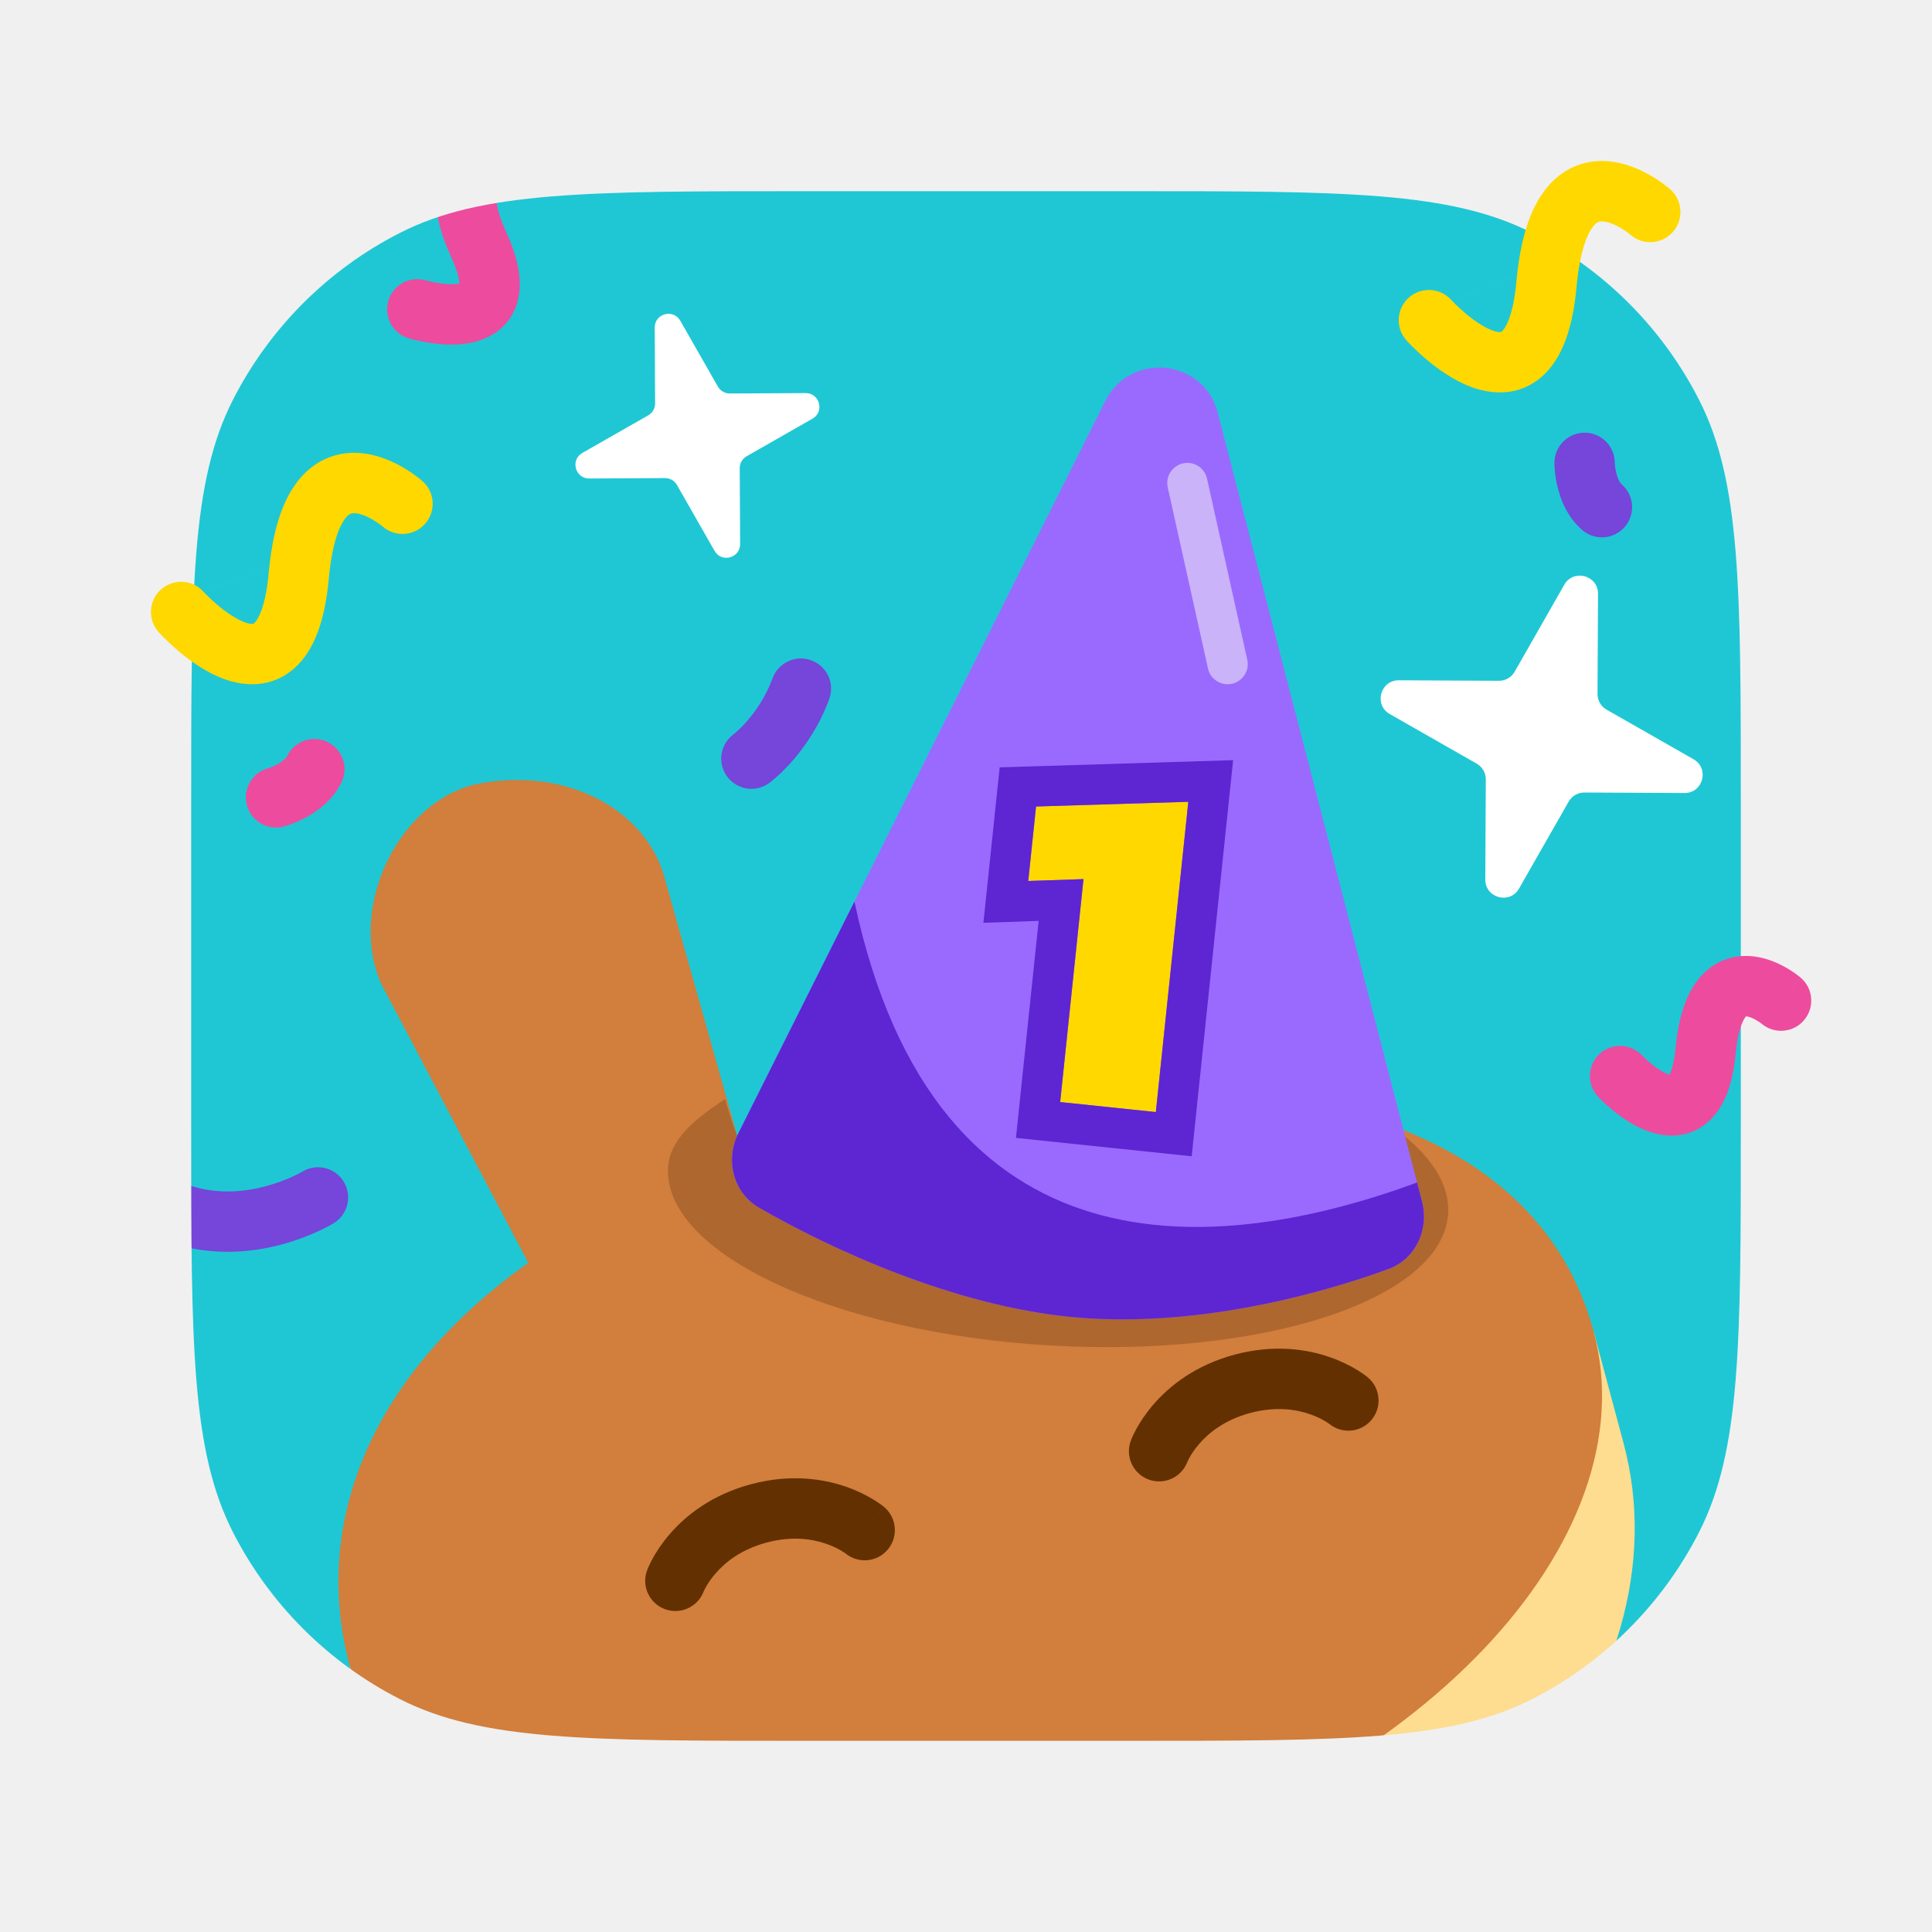
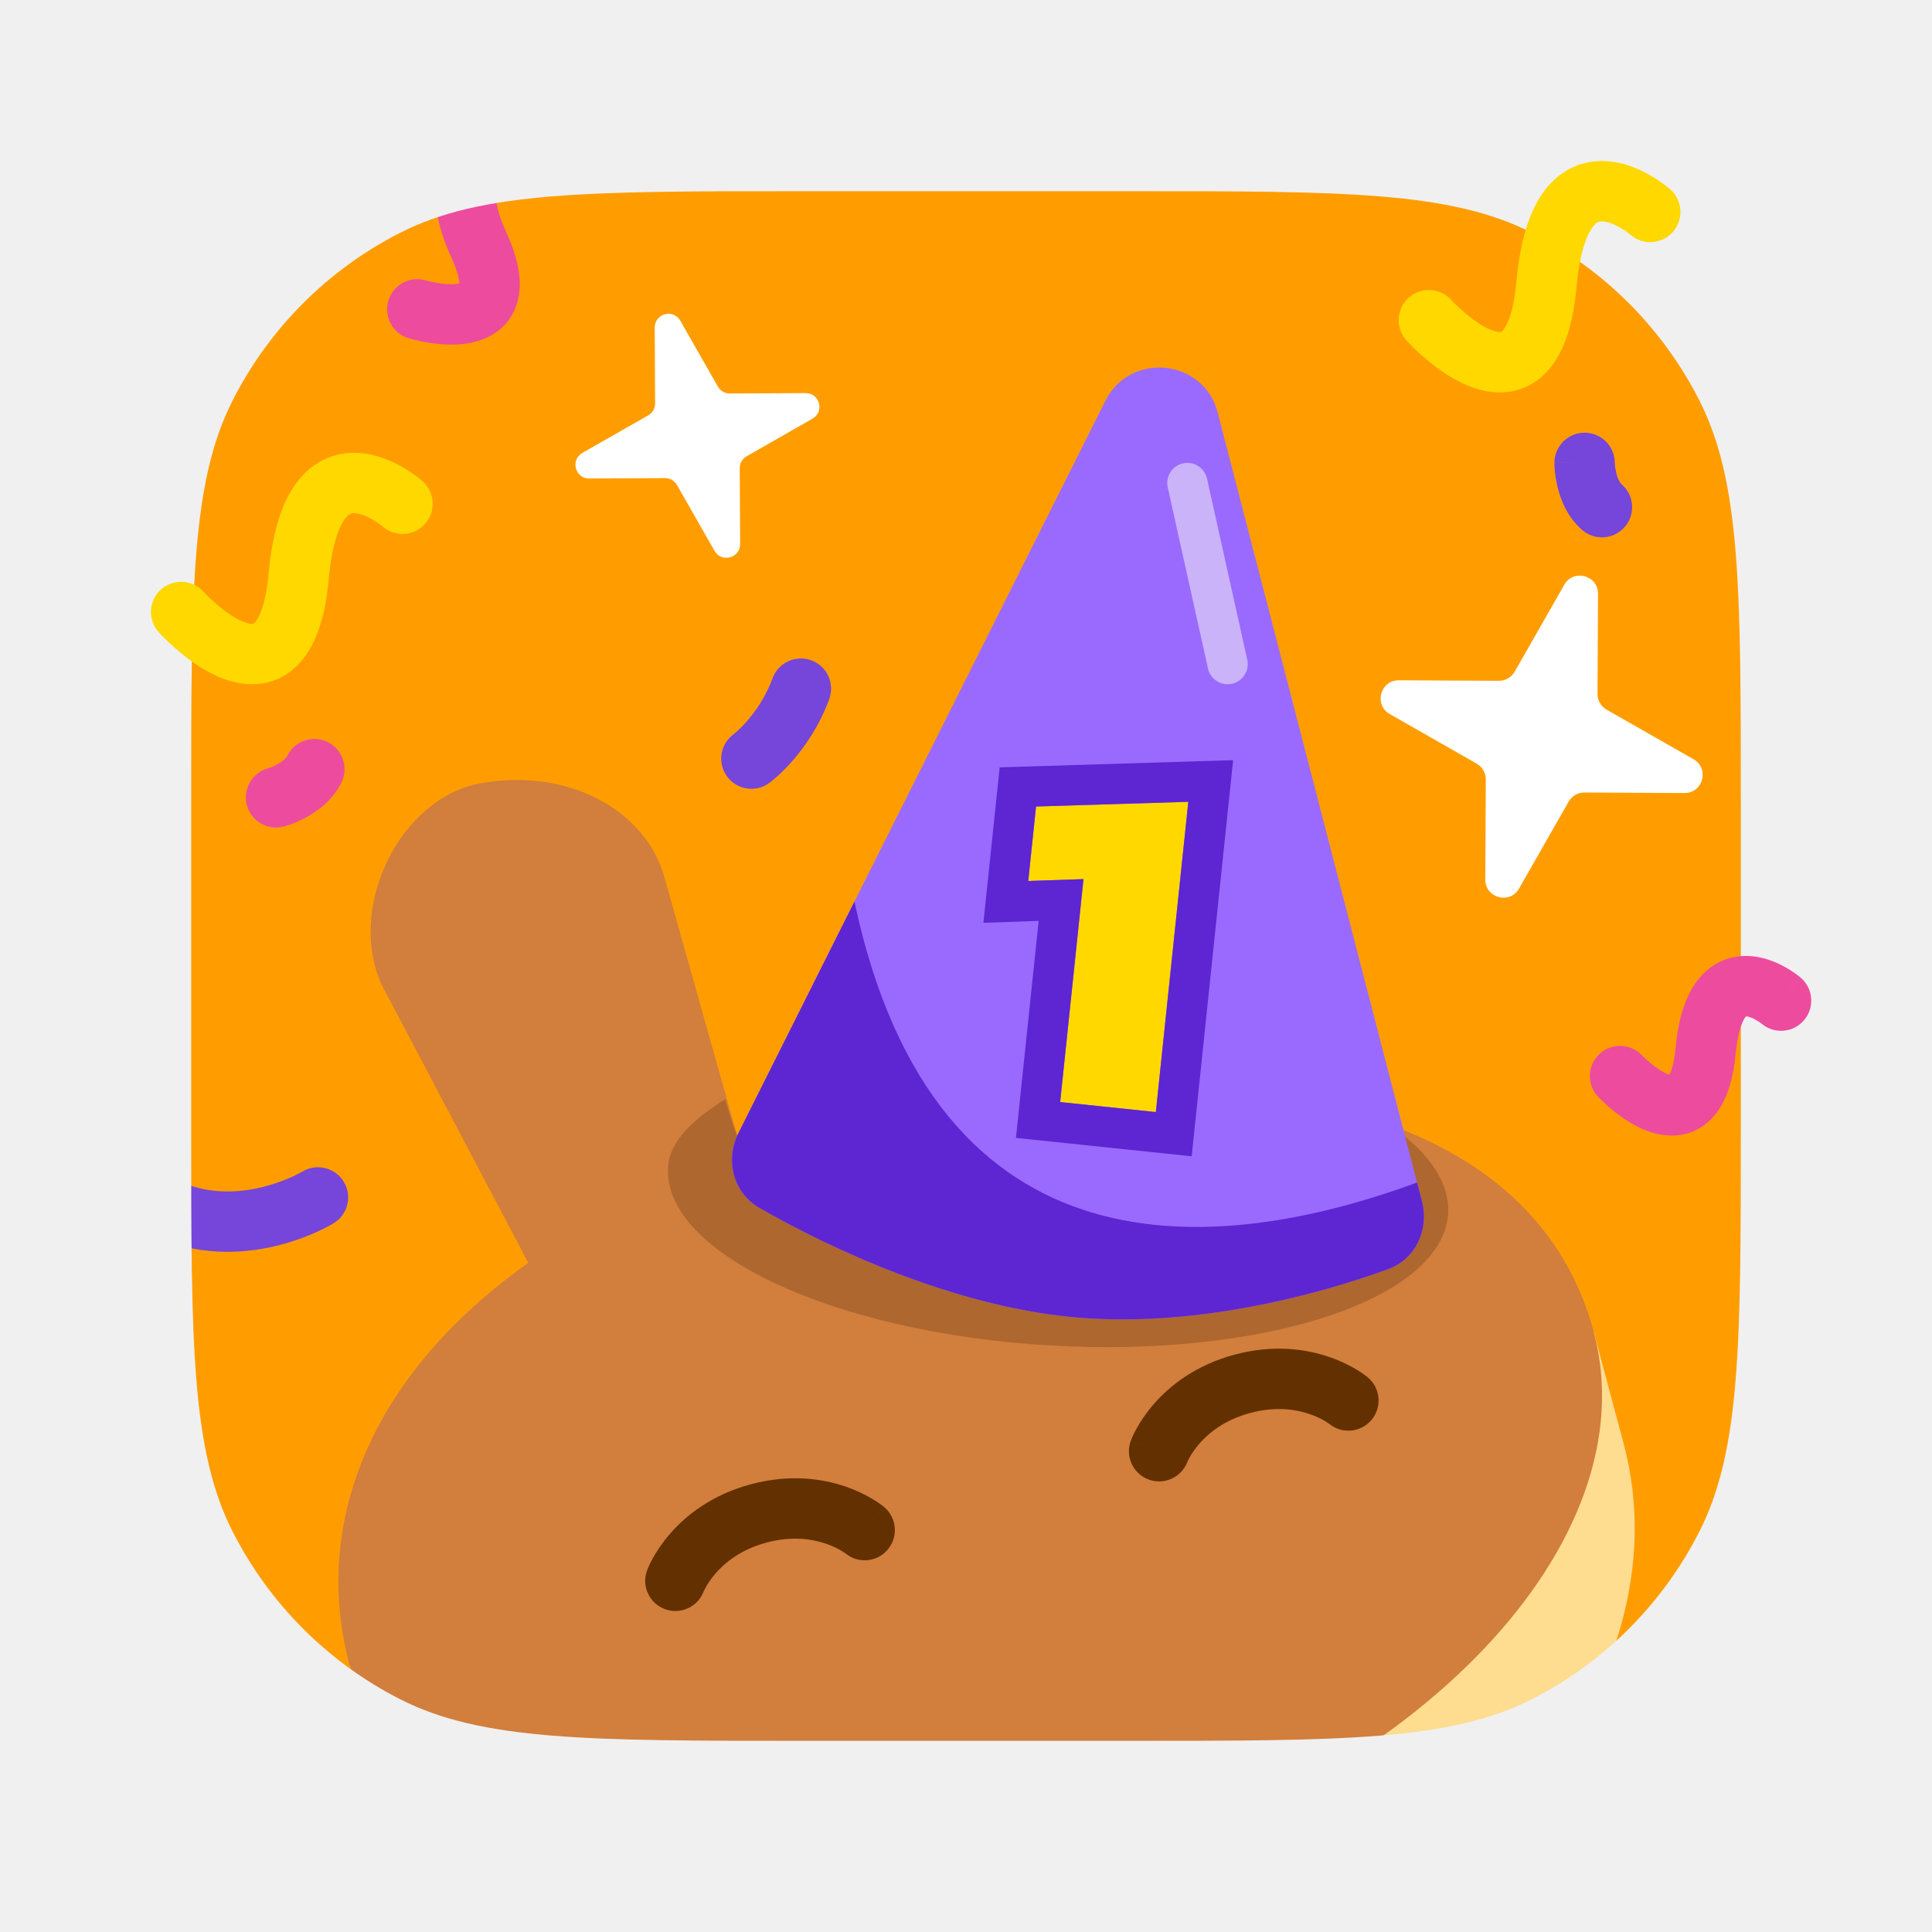
<svg xmlns="http://www.w3.org/2000/svg" width="192" height="192" fill="none" viewBox="0 0 192 192">
  <mask id="mask0" width="154" height="154" x="19" y="19" maskUnits="userSpaceOnUse" style="mask-type:alpha">
    <path fill="#EFF3F5" d="M19 79.8C19 58.518 19 47.877 23.142 39.748C26.785 32.598 32.598 26.785 39.748 23.142C47.877 19 58.518 19 79.8 19H112.2C133.482 19 144.123 19 152.252 23.142C159.402 26.785 165.215 32.598 168.858 39.748C173 47.877 173 58.518 173 79.8V112.2C173 133.482 173 144.123 168.858 152.252C165.215 159.402 159.402 165.215 152.252 168.858C144.123 173 133.482 173 112.2 173H79.8C58.518 173 47.877 173 39.748 168.858C32.598 165.215 26.785 159.402 23.142 152.252C19 144.123 19 133.482 19 112.2V79.8Z" />
  </mask>
  <g mask="url(#mask0)">
-     <path fill="#1FC7D4" d="M6 6H186V186H6V6Z" />
+     <path fill="#ff9d00" d="M6 6H186V186H6V6Z" />
    <path fill="#FEDC90" d="M161.351 143.439C167.804 167.523 145.358 194.463 111.216 203.611C77.073 212.76 44.164 200.652 37.711 176.568L34.736 165.468L158.377 132.339L161.351 143.439Z" />
    <path fill="#D27E3C" fill-rule="evenodd" d="M38 98C34.513 90.715 39.198 80.091 47 78C56 75.997 64.203 80.363 66.048 87.248L74 115.5C78.059 113.82 81.956 112.324 86.434 111.124C90.808 109.952 95.15 109.086 99.408 108.511L97.5 101.5C95.655 94.615 98 88.546 107.5 86C115.302 83.909 121.877 88.447 122.5 96.5L122.5 108.511C142.261 110.296 154.69 118.578 158.377 132.339C163.967 153.203 140.822 177.534 106.679 186.682C72.537 195.831 40.327 186.333 34.736 165.468C31.068 151.778 36.436 136.907 52.5 125.5L38 98Z" clip-rule="evenodd" />
    <path fill="#AE672F" d="M143.912 120.602C143.409 129.106 125.647 134.972 104.24 133.703C82.834 132.435 65.889 124.512 66.393 116.008C66.552 113.336 68.922 111.246 72.066 109.234C72.066 109.234 73.585 114.889 74.601 114.888C81.43 113.089 96.703 102.352 106.065 102.906C127.472 104.175 144.416 112.097 143.912 120.602Z" />
    <path fill="#7645D9" fill-rule="evenodd" d="M34.156 117.431C35.022 118.843 34.58 120.69 33.168 121.557L31.599 119C33.168 121.557 33.167 121.557 33.166 121.558L33.164 121.559L33.159 121.562L33.147 121.57L33.115 121.589C33.091 121.603 33.059 121.622 33.02 121.644C32.943 121.689 32.838 121.749 32.708 121.82C32.446 121.961 32.08 122.15 31.622 122.362C30.71 122.783 29.415 123.302 27.85 123.712C24.74 124.527 20.372 124.954 15.841 123.082C13.61 122.16 11.944 120.949 10.811 119.484C9.662 118.001 9.188 116.422 9.092 114.998C9 113.611 9.267 112.415 9.535 111.594C9.672 111.176 9.816 110.833 9.932 110.582C9.991 110.456 10.044 110.351 10.086 110.27C10.107 110.23 10.126 110.195 10.142 110.166L10.163 110.128L10.172 110.112L10.177 110.105L10.178 110.101C10.179 110.1 10.18 110.098 12.778 111.598L10.18 110.098C11.009 108.663 12.843 108.172 14.278 109C15.7 109.821 16.196 111.63 15.399 113.059C15.395 113.067 15.386 113.084 15.374 113.11C15.342 113.179 15.29 113.299 15.239 113.457C15.131 113.788 15.052 114.193 15.079 114.598C15.104 114.966 15.215 115.372 15.555 115.811C15.909 116.269 16.634 116.917 18.132 117.536C21.06 118.746 23.997 118.519 26.33 117.908C27.485 117.605 28.445 117.22 29.107 116.914C29.436 116.762 29.687 116.632 29.846 116.546C29.926 116.503 29.982 116.471 30.013 116.453L30.04 116.437L30.036 116.439L30.033 116.441M34.156 117.431C33.291 116.022 31.451 115.579 30.041 116.437L34.156 117.431ZM30.041 116.437C30.038 116.438 30.034 116.44 30.031 116.442L30.041 116.437Z" clip-rule="evenodd" />
    <path fill="#7645D9" fill-rule="evenodd" d="M74.674 75.391C76.451 77.808 76.452 77.807 76.453 77.807L76.455 77.805L76.458 77.803L76.466 77.797L76.486 77.782C76.501 77.771 76.519 77.757 76.54 77.741C76.582 77.709 76.635 77.667 76.7 77.615C76.828 77.511 77 77.368 77.205 77.184C77.615 76.819 78.161 76.291 78.763 75.603C79.961 74.231 81.414 72.182 82.409 69.472C82.98 67.917 82.182 66.193 80.627 65.622C79.072 65.051 77.348 65.849 76.777 67.404C76.093 69.265 75.087 70.692 74.245 71.654C73.827 72.132 73.459 72.486 73.208 72.71C73.084 72.821 72.989 72.899 72.934 72.944C72.907 72.966 72.889 72.98 72.882 72.985C72.882 72.985 72.882 72.985 72.882 72.985C72.882 72.985 72.882 72.985 72.882 72.985C71.56 73.97 71.28 75.838 72.257 77.168C73.239 78.503 75.117 78.789 76.451 77.808L74.674 75.391Z" clip-rule="evenodd" />
    <path fill="#ED4B9E" fill-rule="evenodd" d="M51.066 19.203C52.688 19.484 54.235 18.403 54.529 16.78C54.823 15.149 53.74 13.589 52.109 13.295L51.576 16.247C52.109 13.295 52.108 13.294 52.106 13.294L52.103 13.293L52.096 13.292L52.079 13.289L52.036 13.282C52.004 13.277 51.962 13.27 51.914 13.263C51.816 13.249 51.687 13.232 51.531 13.216C51.223 13.185 50.797 13.155 50.302 13.161C49.377 13.171 47.912 13.305 46.528 14.04C44.982 14.86 43.699 16.359 43.385 18.601C43.101 20.626 43.653 22.948 44.852 25.574C45.52 27.036 45.638 27.83 45.65 28.176C45.633 28.18 45.615 28.184 45.596 28.187C45.073 28.289 44.309 28.255 43.52 28.127C43.157 28.069 42.844 27.999 42.626 27.946C42.518 27.919 42.435 27.898 42.385 27.884C42.36 27.877 42.343 27.872 42.336 27.87L42.336 27.87M42.331 27.868C42.33 27.868 42.33 27.868 42.33 27.868L42.333 27.869L42.336 27.87C42.334 27.869 42.332 27.869 42.331 27.868M42.331 27.868C40.748 27.394 39.078 28.29 38.599 29.872C38.118 31.458 39.015 33.133 40.6 33.613L41.47 30.742C40.6 33.613 40.601 33.614 40.602 33.614L40.605 33.615L40.61 33.616L40.624 33.62L40.664 33.632C40.696 33.641 40.737 33.653 40.788 33.667C40.889 33.695 41.029 33.732 41.199 33.774C41.537 33.857 42.01 33.961 42.562 34.05C43.605 34.219 45.19 34.379 46.743 34.077C48.336 33.766 50.45 32.821 51.308 30.366C52.067 28.193 51.499 25.683 50.31 23.08C49.317 20.909 49.272 19.823 49.327 19.433C49.344 19.31 49.343 19.316 49.342 19.328C49.342 19.333 49.341 19.34 49.341 19.339C49.504 19.253 49.86 19.166 50.369 19.16C50.591 19.158 50.786 19.171 50.918 19.185C50.983 19.192 51.03 19.198 51.053 19.201C51.059 19.202 51.063 19.203 51.066 19.203C51.066 19.203 51.066 19.203 51.066 19.203M45.857 28.115C45.856 28.115 45.85 28.117 45.841 28.123C45.853 28.118 45.857 28.115 45.857 28.115Z" clip-rule="evenodd" />
    <path fill="#ED4B9E" fill-rule="evenodd" d="M26.635 76.349C25.048 76.787 24.109 78.424 24.536 80.017C24.965 81.618 26.61 82.568 28.21 82.139L27.433 79.241C28.21 82.139 28.211 82.139 28.212 82.138L28.217 82.137L28.226 82.135L28.245 82.129L28.298 82.114C28.338 82.103 28.389 82.087 28.45 82.068C28.571 82.031 28.732 81.977 28.923 81.907C29.301 81.768 29.816 81.555 30.381 81.251C31.436 80.684 33.031 79.605 33.935 77.757C34.663 76.269 34.046 74.472 32.558 73.744C31.07 73.016 29.273 73.632 28.545 75.121C28.446 75.324 28.137 75.646 27.54 75.967C27.278 76.108 27.03 76.21 26.851 76.276C26.764 76.308 26.698 76.33 26.662 76.341C26.648 76.345 26.639 76.348 26.635 76.349Z" clip-rule="evenodd" />
  </g>
  <path fill="#7645D9" fill-rule="evenodd" d="M160.476 45.977C160.463 44.331 159.125 43 157.476 43C155.819 43 154.476 44.343 154.476 46L157.476 46C154.476 46 154.476 46.001 154.476 46.002L154.476 46.008L154.476 46.016L154.476 46.037L154.477 46.091C154.477 46.133 154.479 46.187 154.482 46.25C154.487 46.377 154.496 46.546 154.515 46.749C154.551 47.15 154.624 47.703 154.771 48.327C155.046 49.493 155.675 51.312 157.227 52.664C158.476 53.752 160.371 53.622 161.459 52.373C162.548 51.123 162.417 49.228 161.168 48.14C160.998 47.992 160.766 47.61 160.611 46.95C160.543 46.661 160.508 46.395 160.49 46.205C160.482 46.112 160.478 46.043 160.477 46.005C160.476 45.991 160.476 45.982 160.476 45.977Z" clip-rule="evenodd" />
  <path fill="#9A6AFF" d="M106.481 130.881C118.161 132.015 130.467 128.862 137.959 126.119C140.673 125.126 142.039 122.203 141.316 119.411L121.016 41.007C119.628 35.645 112.326 34.89 109.841 39.85L73.383 112.612C72.042 115.289 72.871 118.543 75.462 120.033C82.731 124.211 94.781 129.744 106.481 130.881Z" />
  <path fill="#5E25D2" fill-rule="evenodd" d="M137.959 126.119C130.467 128.862 118.161 132.015 106.481 130.88C94.781 129.744 82.731 124.211 75.462 120.032C72.872 118.543 72.042 115.289 73.383 112.612L84.914 89.598C92.993 127.572 121.175 124.744 140.826 117.518L141.316 119.411C142.039 122.203 140.673 125.126 137.959 126.119Z" clip-rule="evenodd" />
  <path fill="#633001" fill-rule="evenodd" d="M69.922 158.173C69.335 159.705 67.624 160.484 66.081 159.915C64.527 159.341 63.732 157.616 64.306 156.061L67.12 157.1C64.306 156.061 64.306 156.06 64.307 156.058L64.308 156.055L64.31 156.049L64.316 156.035L64.329 156.001C64.338 155.976 64.35 155.946 64.364 155.911C64.392 155.842 64.43 155.755 64.477 155.651C64.57 155.443 64.703 155.168 64.883 154.844C65.24 154.197 65.787 153.344 66.578 152.433C68.172 150.594 70.739 148.545 74.629 147.503C78.519 146.46 81.766 146.952 84.066 147.747C85.206 148.141 86.106 148.607 86.739 148.988C87.057 149.178 87.309 149.35 87.495 149.483C87.587 149.55 87.663 149.607 87.722 149.653C87.752 149.676 87.777 149.696 87.798 149.712L87.826 149.735L87.838 149.745L87.843 149.749L87.845 149.751C87.847 149.752 87.848 149.753 85.93 152.06L87.848 149.753C89.122 150.812 89.296 152.704 88.237 153.978C87.186 155.243 85.314 155.424 84.04 154.39C84.033 154.385 84.016 154.372 83.99 154.353C83.927 154.308 83.811 154.228 83.645 154.128C83.313 153.928 82.791 153.655 82.106 153.418C80.755 152.951 78.741 152.612 76.181 153.298C73.622 153.984 72.047 155.284 71.111 156.364C70.636 156.912 70.321 157.409 70.133 157.749C70.039 157.918 69.978 158.045 69.947 158.116C69.933 158.146 69.925 158.165 69.922 158.173Z" clip-rule="evenodd" />
  <path fill="#633001" fill-rule="evenodd" d="M117.992 145.293C117.405 146.825 115.694 147.604 114.151 147.034C112.597 146.46 111.802 144.735 112.376 143.181L115.19 144.22C112.376 143.181 112.376 143.18 112.377 143.178L112.378 143.175L112.38 143.169L112.386 143.155L112.399 143.121C112.408 143.096 112.42 143.066 112.434 143.031C112.462 142.962 112.5 142.874 112.546 142.77C112.64 142.563 112.773 142.288 112.953 141.964C113.31 141.317 113.857 140.464 114.647 139.553C116.242 137.714 118.808 135.665 122.698 134.622C126.589 133.58 129.836 134.071 132.136 134.867C133.276 135.261 134.176 135.726 134.809 136.107C135.127 136.298 135.379 136.47 135.565 136.603C135.657 136.669 135.733 136.727 135.792 136.772C135.822 136.795 135.847 136.815 135.868 136.832L135.896 136.855L135.908 136.865L135.913 136.869L135.915 136.871C135.916 136.872 135.918 136.873 134 139.18L135.918 136.873C137.192 137.932 137.366 139.823 136.307 141.098C135.256 142.362 133.384 142.544 132.11 141.51C132.103 141.505 132.086 141.492 132.06 141.473C131.997 141.427 131.881 141.348 131.715 141.248C131.383 141.048 130.861 140.774 130.176 140.537C128.825 140.07 126.811 139.732 124.251 140.418C121.692 141.104 120.117 142.404 119.181 143.483C118.706 144.031 118.391 144.529 118.203 144.869C118.109 145.038 118.048 145.165 118.017 145.236C118.003 145.265 117.995 145.285 117.992 145.293Z" clip-rule="evenodd" />
  <path fill="#FFD800" d="M105.359 109.521L107.677 87.363L102.187 87.551L102.961 80.15L118.092 79.683L114.866 110.515L105.359 109.521Z" />
  <path fill="#5E25D2" fill-rule="evenodd" d="M100.964 113.083L103.22 91.518L97.73 91.707L99.346 76.259L122.547 75.544L118.428 114.91L100.964 113.083ZM107.677 87.363L105.359 109.521L114.866 110.515L118.092 79.683L102.961 80.15L102.187 87.551L107.677 87.363Z" clip-rule="evenodd" />
  <path fill="#fff" d="M150.963 88.301C150.047 89.906 147.597 89.249 147.606 87.402L147.658 77.459C147.661 76.811 147.315 76.211 146.751 75.89L138.115 70.963C136.511 70.047 137.167 67.597 139.015 67.606L148.957 67.657C149.606 67.661 150.205 67.314 150.527 66.751L155.454 58.115C156.369 56.511 158.82 57.167 158.81 59.015L158.759 68.957C158.756 69.606 159.102 70.205 159.665 70.527L168.301 75.454C169.906 76.369 169.249 78.82 167.402 78.81L157.459 78.759C156.811 78.756 156.211 79.102 155.89 79.665L150.963 88.301Z" />
  <path fill="#fff" d="M73.553 54.062C73.56 55.462 71.704 55.959 71.01 54.743L67.278 48.201C67.034 47.774 66.58 47.512 66.089 47.514L58.557 47.553C57.157 47.56 56.66 45.704 57.875 45.01L64.418 41.278C64.844 41.034 65.107 40.58 65.104 40.089L65.066 32.557C65.058 31.157 66.915 30.66 67.608 31.875L71.341 38.418C71.584 38.844 72.039 39.107 72.53 39.104L80.062 39.066C81.462 39.058 81.959 40.915 80.743 41.608L74.201 45.341C73.774 45.584 73.512 46.039 73.514 46.53L73.553 54.062Z" />
  <path fill="#FFD800" fill-rule="evenodd" d="M162.027 23.324C163.27 24.409 165.157 24.288 166.249 23.049C167.346 21.807 167.227 19.911 165.985 18.815L164.029 21.031C165.985 18.815 165.984 18.814 165.983 18.813L165.98 18.811L165.974 18.805L165.96 18.793L165.921 18.76C165.891 18.734 165.852 18.701 165.804 18.662C165.709 18.584 165.579 18.48 165.419 18.359C165.101 18.119 164.65 17.802 164.1 17.48C163.061 16.87 161.394 16.077 159.471 16.005C157.341 15.926 155.132 16.753 153.477 18.964C151.962 20.988 151.065 23.965 150.7 27.961C150.374 31.526 149.564 32.655 149.277 32.913C149.275 32.915 149.274 32.917 149.271 32.919C149.238 32.958 149.1 33.12 148.34 32.848C147.473 32.537 146.468 31.849 145.576 31.09C145.155 30.732 144.806 30.399 144.566 30.159C144.446 30.04 144.355 29.945 144.297 29.884C144.269 29.853 144.248 29.831 144.237 29.819L144.229 29.81M162.027 23.324C162.023 23.321 162.012 23.312 161.994 23.297C161.958 23.267 161.894 23.216 161.807 23.151C161.632 23.018 161.374 22.837 161.064 22.655C160.385 22.256 159.731 22.019 159.248 22.001C158.971 21.991 158.688 22.015 158.281 22.559C157.733 23.291 156.998 24.975 156.675 28.506C156.313 32.47 155.318 35.552 153.286 37.377C150.988 39.441 148.253 39.191 146.316 38.496C144.433 37.821 142.774 36.583 141.69 35.661C141.122 35.179 140.655 34.733 140.326 34.405C140.161 34.24 140.029 34.103 139.935 34.003C139.888 33.953 139.85 33.913 139.822 33.883L139.788 33.845L139.777 33.832L139.771 33.826C139.77 33.825 139.769 33.824 141.933 31.879L139.769 33.824C138.661 32.592 138.762 30.695 139.994 29.587C141.225 28.481 143.119 28.58 144.227 29.808" clip-rule="evenodd" />
  <path fill="#FFD800" fill-rule="evenodd" d="M38.027 52.324C39.27 53.409 41.157 53.288 42.249 52.049C43.346 50.807 43.227 48.911 41.985 47.815L41.983 47.813L41.98 47.81L41.96 47.793L41.921 47.76C41.891 47.734 41.852 47.701 41.804 47.662C41.709 47.584 41.579 47.48 41.419 47.359C41.101 47.119 40.65 46.802 40.1 46.48C39.061 45.87 37.394 45.077 35.471 45.005C33.342 44.926 31.132 45.753 29.477 47.964C27.962 49.988 27.065 52.965 26.7 56.961C26.374 60.525 25.564 61.655 25.277 61.913C25.277 61.913 25.274 61.917 25.271 61.919C25.238 61.958 25.1 62.12 24.34 61.848C23.473 61.537 22.468 60.849 21.576 60.09C21.155 59.732 20.806 59.399 20.566 59.159C20.446 59.039 20.355 58.945 20.297 58.884C20.269 58.853 20.248 58.831 20.237 58.819L20.229 58.81M38.027 52.324C38.023 52.321 38.012 52.312 37.994 52.297C37.958 52.267 37.894 52.216 37.807 52.151C37.632 52.018 37.374 51.837 37.064 51.655C36.385 51.256 35.731 51.019 35.248 51.001C34.971 50.991 34.688 51.015 34.281 51.559C33.733 52.291 32.998 53.975 32.675 57.507C32.313 61.47 31.319 64.552 29.286 66.377C26.988 68.441 24.253 68.19 22.316 67.496C20.433 66.821 18.774 65.583 17.69 64.661C17.122 64.178 16.655 63.733 16.326 63.405C16.161 63.24 16.029 63.103 15.935 63.003C15.888 62.953 15.85 62.913 15.822 62.882L15.788 62.845L15.777 62.832L15.771 62.826C15.771 62.826 15.769 62.824 17.933 60.879L15.769 62.824C14.661 61.592 14.762 59.695 15.994 58.587C17.225 57.481 19.119 57.58 20.227 58.808" clip-rule="evenodd" />
  <path fill="#ED4B9E" fill-rule="evenodd" d="M175.08 101.745C176.344 102.799 178.225 102.637 179.29 101.378C180.36 100.113 180.203 98.22 178.938 97.15L177 99.44C178.938 97.15 178.937 97.148 178.935 97.147L178.933 97.145L178.927 97.141L178.914 97.13L178.881 97.102C178.855 97.081 178.823 97.055 178.784 97.025C178.707 96.963 178.603 96.884 178.476 96.793C178.225 96.611 177.871 96.372 177.44 96.13C176.633 95.676 175.298 95.06 173.732 95.004C171.983 94.942 170.122 95.598 168.729 97.383C167.471 98.995 166.787 101.282 166.514 104.155C166.361 105.755 166.066 106.502 165.903 106.808C165.887 106.802 165.869 106.797 165.85 106.79C165.346 106.617 164.702 106.205 164.083 105.7C163.798 105.468 163.561 105.251 163.399 105.096C163.319 105.019 163.259 104.959 163.222 104.922C163.204 104.904 163.192 104.891 163.186 104.885L163.186 104.885M163.183 104.882C163.182 104.881 163.182 104.881 163.182 104.881L163.184 104.883L163.186 104.885C163.185 104.883 163.184 104.882 163.183 104.882M163.183 104.882C162.049 103.679 160.155 103.62 158.948 104.751C157.739 105.884 157.678 107.783 158.811 108.992L161 106.94C158.811 108.992 158.812 108.992 158.813 108.993L158.815 108.995L158.819 108.999L158.829 109.01L158.857 109.04C158.88 109.063 158.91 109.094 158.947 109.132C159.021 109.207 159.123 109.308 159.249 109.43C159.501 109.671 159.858 109.997 160.292 110.351C161.11 111.018 162.404 111.95 163.9 112.464C165.434 112.992 167.737 113.23 169.708 111.533C171.452 110.031 172.215 107.573 172.486 104.724C172.713 102.348 173.217 101.385 173.459 101.075C173.535 100.976 173.532 100.981 173.524 100.991C173.521 100.995 173.518 101 173.518 101C173.702 101.007 174.055 101.11 174.498 101.359C174.692 101.468 174.853 101.577 174.961 101.655C175.014 101.693 175.051 101.722 175.07 101.737C175.074 101.74 175.078 101.743 175.08 101.745C175.08 101.745 175.08 101.745 175.08 101.745M166.113 106.858C166.112 106.858 166.106 106.857 166.095 106.857C166.108 106.859 166.113 106.859 166.113 106.858Z" clip-rule="evenodd" />
  <path fill="#CAB3F8" fill-rule="evenodd" d="M117.566 46.048C118.644 45.808 119.713 46.488 119.952 47.566L123.952 65.566C124.192 66.644 123.512 67.713 122.434 67.952C121.356 68.192 120.287 67.512 120.048 66.434L116.048 48.434C115.808 47.356 116.488 46.287 117.566 46.048Z" clip-rule="evenodd" />
</svg>
